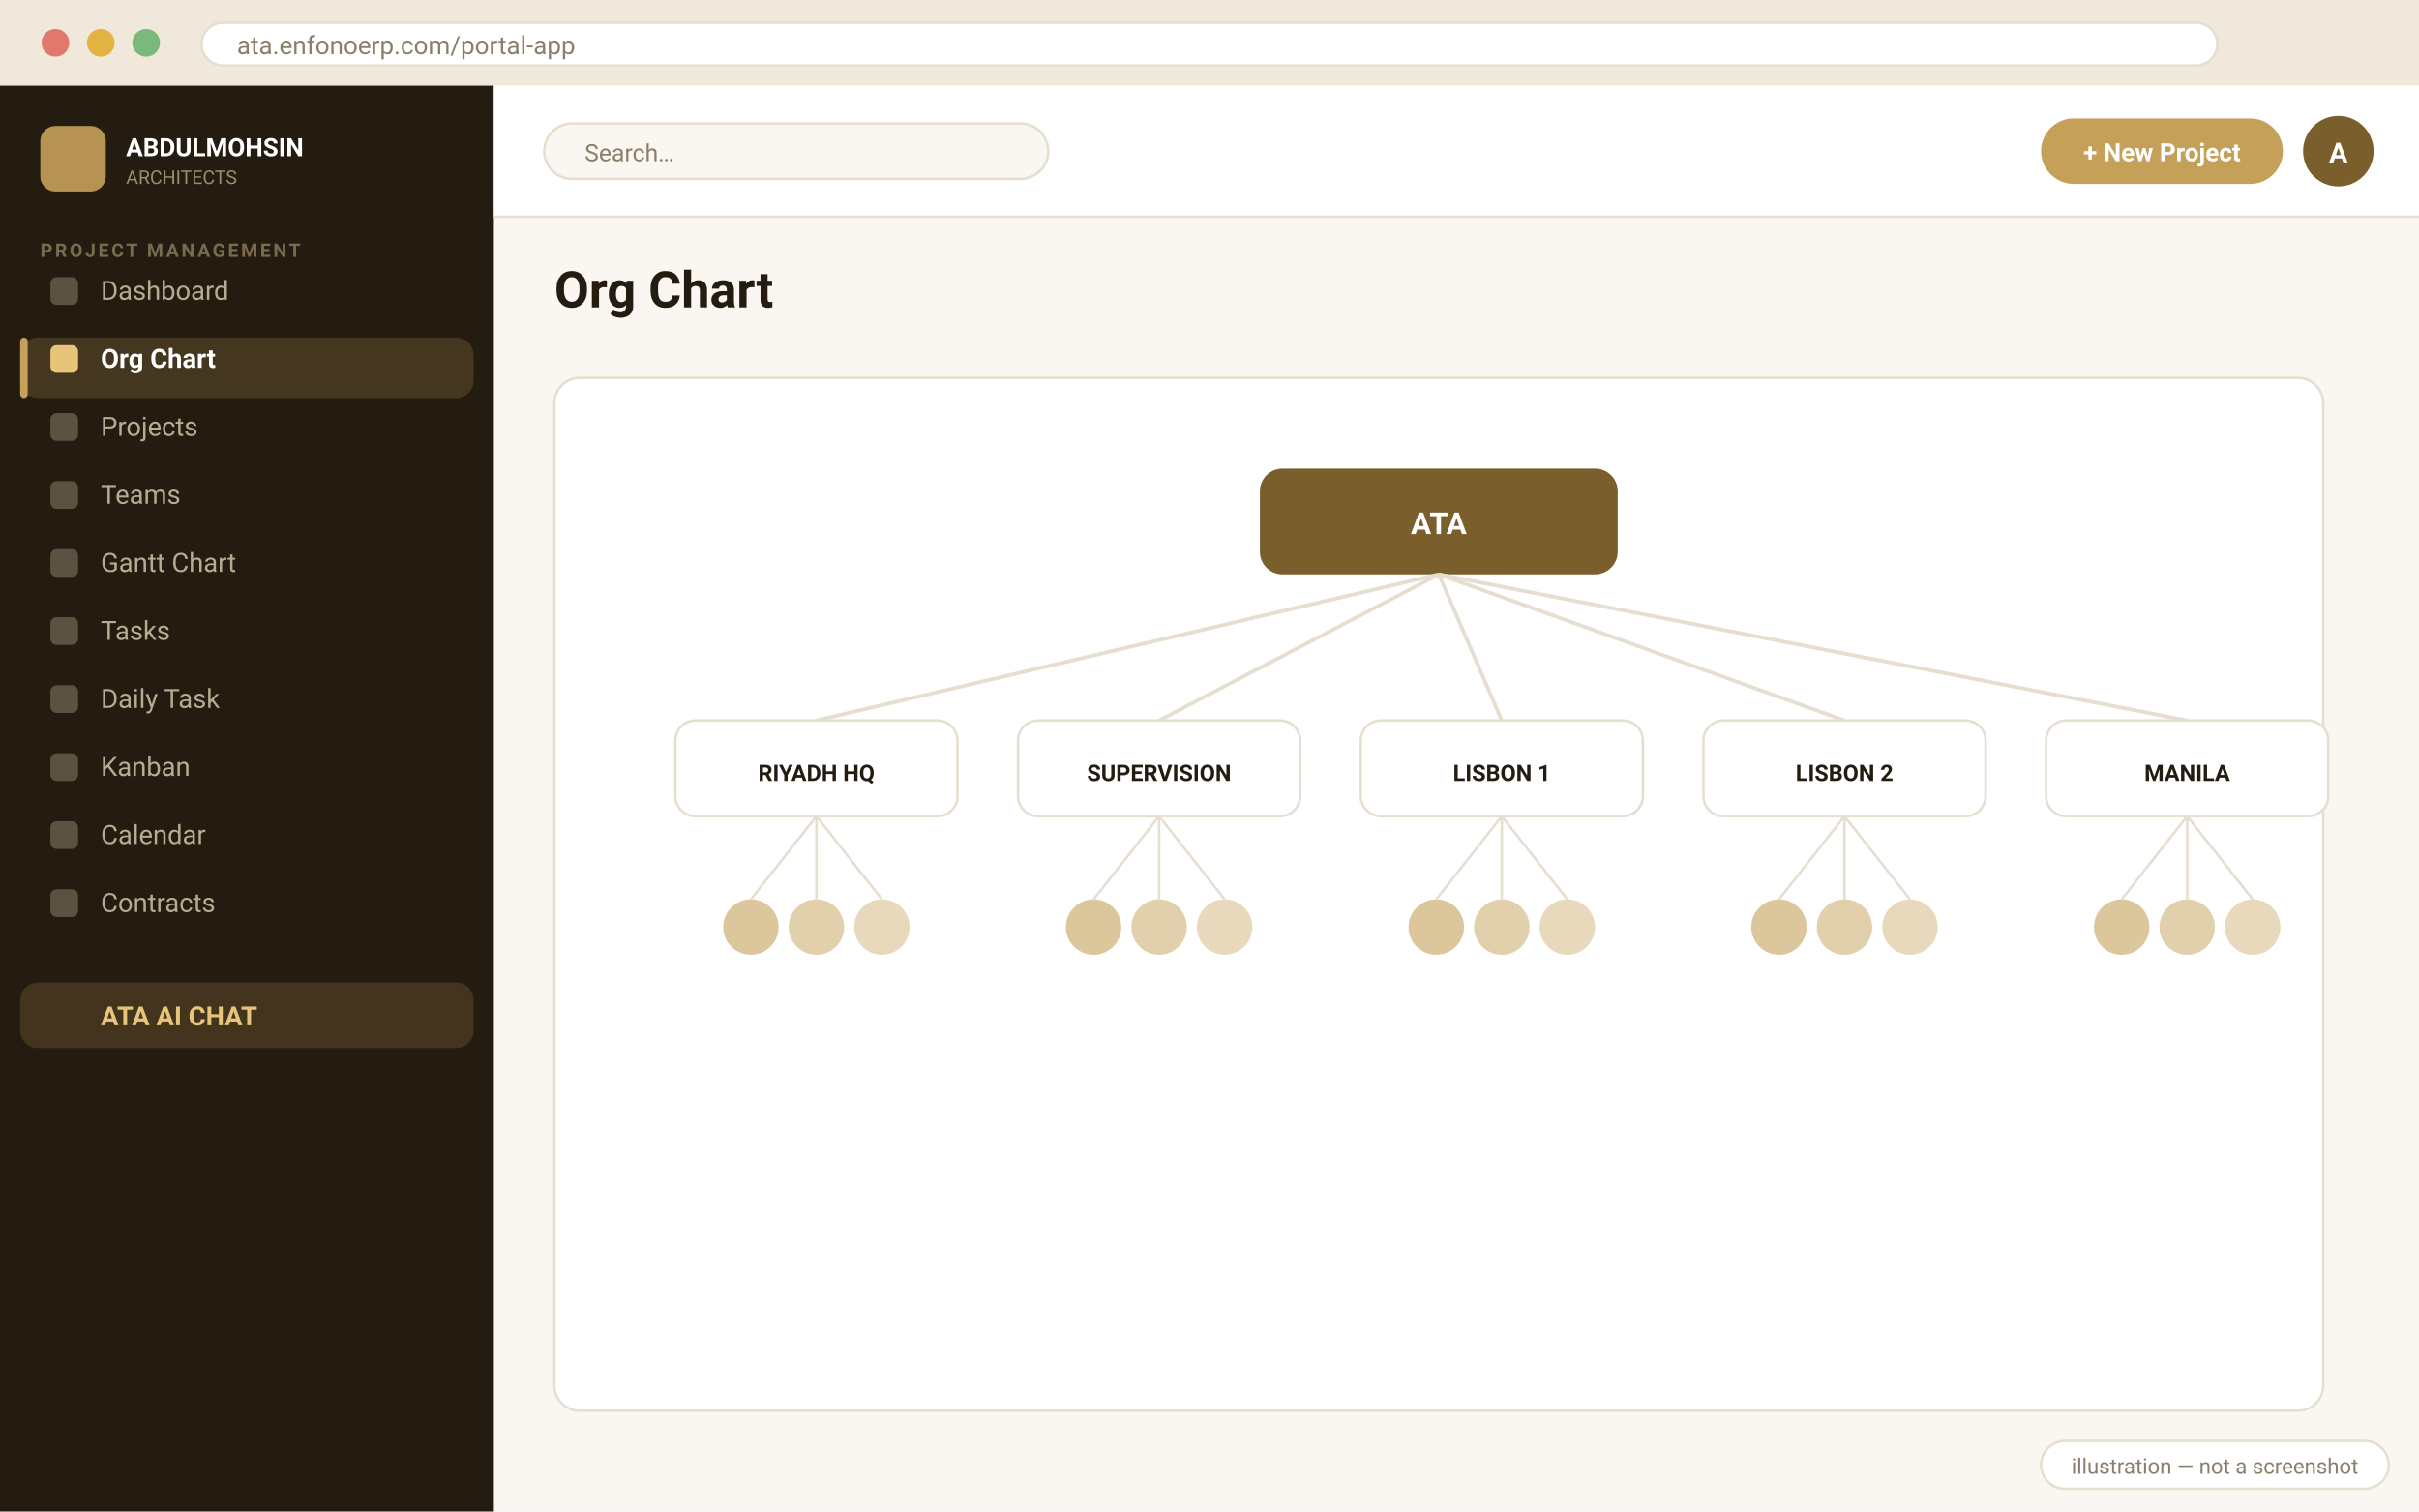
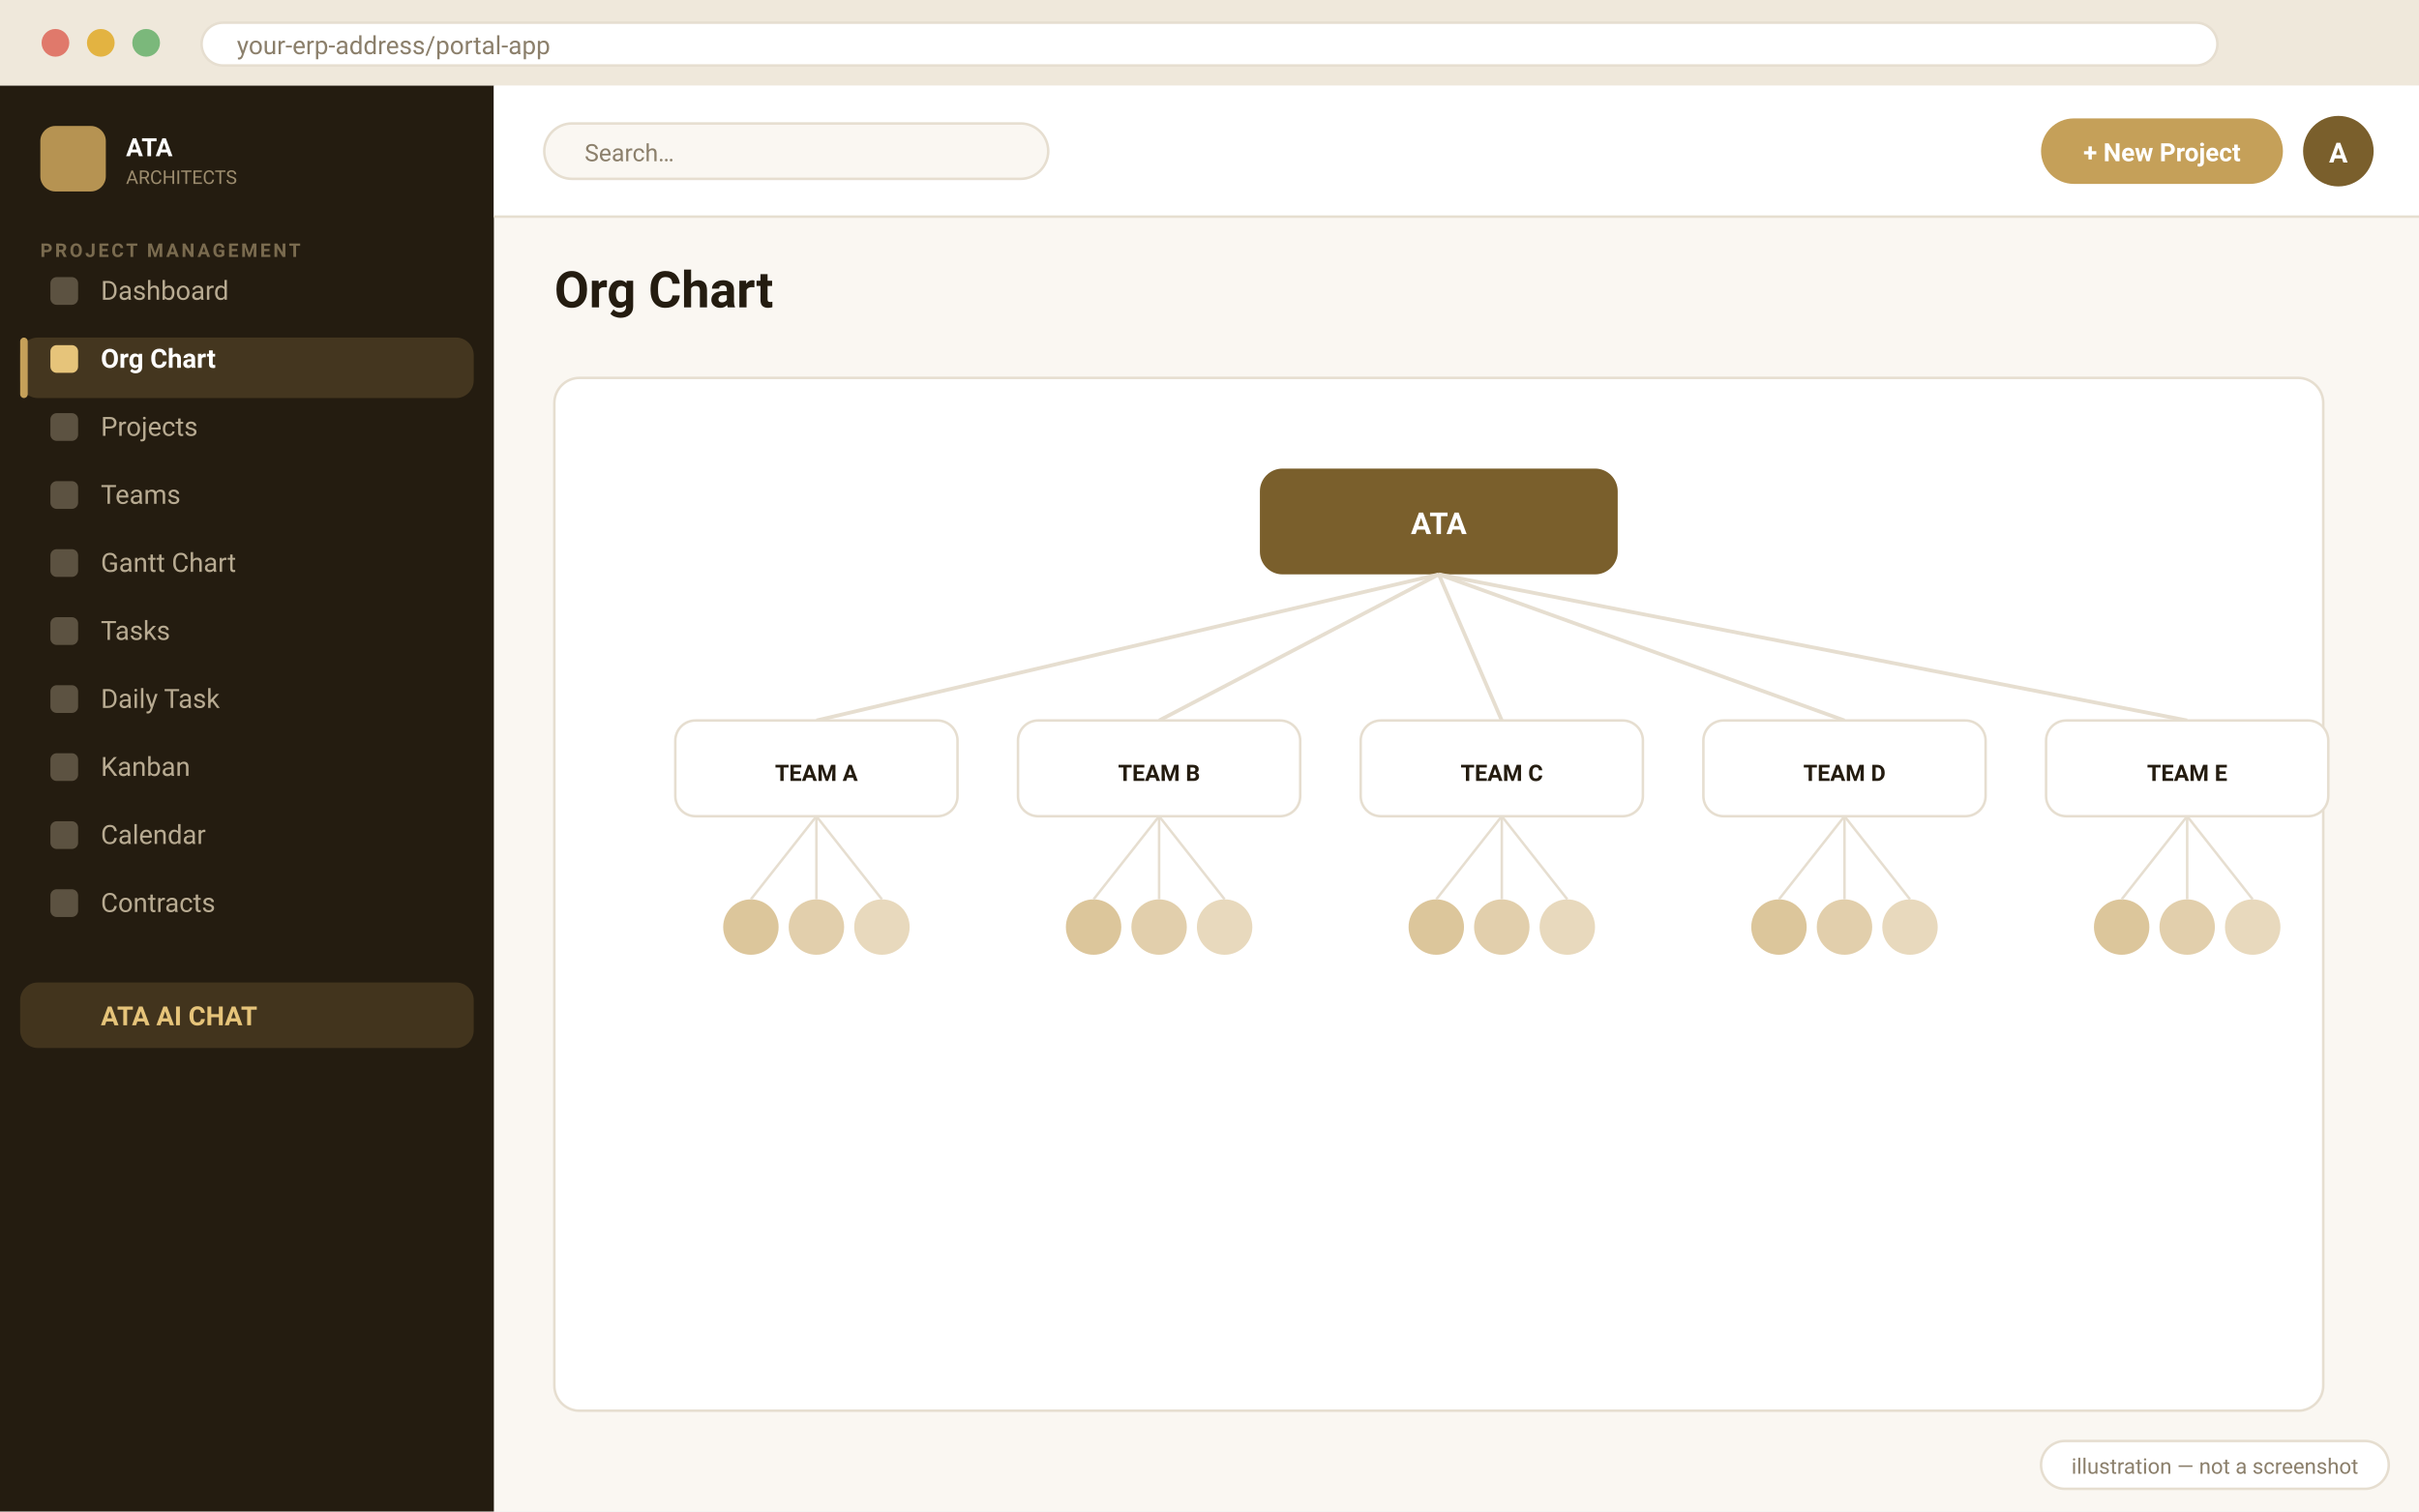
<svg xmlns="http://www.w3.org/2000/svg" viewBox="0 0 960 600" width="960" height="600" role="img" aria-label="Org Chart">
  <defs>
    <style>
  .t{font-family:-apple-system,BlinkMacSystemFont,'Segoe UI',Roboto,Arial,sans-serif}
  .h{font-weight:700} .m{fill:#8b7f6b} .i{fill:#241c10}
</style>
  </defs>
  <rect width="960" height="600" fill="#faf7f2" />
  <rect x="0" y="0" width="960" height="34" fill="#efe8db" />
  <circle cx="22" cy="17" r="5.5" fill="#e0796b" />
  <circle cx="40" cy="17" r="5.5" fill="#e3b341" />
  <circle cx="58" cy="17" r="5.5" fill="#7bb87b" />
  <rect x="80" y="9" width="800" height="17" rx="8.5" fill="#fff" stroke="#e6ded0" />
-   <text x="94" y="21.5" class="t m" font-size="10">ata.enfonoerp.com/portal-app</text>
+   <text x="94" y="21.5" class="t m" font-size="10">your-erp-address/portal-app</text>
  <rect x="0" y="34" width="196" height="566" fill="#241c10" />
  <rect x="16" y="50" width="26" height="26" rx="6" fill="#c5a059" opacity=".9" />
-   <text x="50" y="62" class="t h" font-size="10" fill="#fff">ABDULMOHSIN</text>
+   <text x="50" y="62" class="t h" font-size="10" fill="#fff">ATA</text>
  <text x="50" y="73" class="t" font-size="7.5" fill="#9c8c6e">ARCHITECTS</text>
  <text x="16" y="102" class="t h" font-size="7.5" fill="#7a6b4f" letter-spacing="1">PROJECT MANAGEMENT</text>
  <rect x="20" y="110" width="11" height="11" rx="2.5" fill="#5c5241" />
  <text x="40" y="119" class="t" font-size="10.5" fill="#b8ab92" font-weight="400">Dashboard</text>
  <rect x="8" y="134" width="180" height="24" rx="7" fill="#c5a059" opacity=".2" />
  <rect x="8" y="134" width="3" height="24" rx="1.5" fill="#c5a059" />
  <rect x="20" y="137" width="11" height="11" rx="2.5" fill="#e6c47a" />
  <text x="40" y="146" class="t" font-size="10.5" fill="#fff" font-weight="600">Org Chart</text>
  <rect x="20" y="164" width="11" height="11" rx="2.5" fill="#5c5241" />
  <text x="40" y="173" class="t" font-size="10.5" fill="#b8ab92" font-weight="400">Projects</text>
  <rect x="20" y="191" width="11" height="11" rx="2.5" fill="#5c5241" />
  <text x="40" y="200" class="t" font-size="10.5" fill="#b8ab92" font-weight="400">Teams</text>
  <rect x="20" y="218" width="11" height="11" rx="2.5" fill="#5c5241" />
  <text x="40" y="227" class="t" font-size="10.5" fill="#b8ab92" font-weight="400">Gantt Chart</text>
  <rect x="20" y="245" width="11" height="11" rx="2.5" fill="#5c5241" />
  <text x="40" y="254" class="t" font-size="10.5" fill="#b8ab92" font-weight="400">Tasks</text>
  <rect x="20" y="272" width="11" height="11" rx="2.5" fill="#5c5241" />
  <text x="40" y="281" class="t" font-size="10.5" fill="#b8ab92" font-weight="400">Daily Task</text>
  <rect x="20" y="299" width="11" height="11" rx="2.5" fill="#5c5241" />
  <text x="40" y="308" class="t" font-size="10.5" fill="#b8ab92" font-weight="400">Kanban</text>
  <rect x="20" y="326" width="11" height="11" rx="2.5" fill="#5c5241" />
  <text x="40" y="335" class="t" font-size="10.5" fill="#b8ab92" font-weight="400">Calendar</text>
  <rect x="20" y="353" width="11" height="11" rx="2.5" fill="#5c5241" />
  <text x="40" y="362" class="t" font-size="10.5" fill="#b8ab92" font-weight="400">Contracts</text>
  <rect x="8" y="390" width="180" height="26" rx="7" fill="#c5a059" opacity=".18" />
  <text x="40" y="407" class="t h" font-size="10.5" fill="#e6c47a">ATA AI CHAT</text>
  <rect x="196" y="34" width="764" height="52" fill="#fff" />
  <line x1="196" y1="86" x2="960" y2="86" stroke="#e6ded0" />
  <rect x="216" y="49" width="200" height="22" rx="11" fill="#faf7f2" stroke="#e6ded0" />
  <text x="232" y="64" class="t m" font-size="9.5">Search…</text>
  <rect x="810" y="47" width="96" height="26" rx="13" fill="#c5a059" />
  <text x="858" y="64" class="t h" font-size="10" fill="#fff" text-anchor="middle">+ New Project</text>
  <circle cx="928" cy="60" r="14" fill="#7a5f2c" />
  <text x="928" y="64.5" class="t h" font-size="11" fill="#fff" text-anchor="middle">A</text>
  <text x="220" y="122" class="t h" font-size="20" fill="#241c10" text-anchor="start">Org Chart</text>
  <rect x="220" y="150" width="702" height="410" rx="10" fill="#ffffff" stroke="#e6ded0" />
  <rect x="500" y="186" width="142" height="42" rx="9" fill="#7a5f2c" />
  <text x="571" y="212" class="t h" font-size="12" fill="#fff" text-anchor="middle">ATA</text>
  <line x1="571" y1="228" x2="324" y2="286" stroke="#e6ded0" stroke-width="1.5" />
  <rect x="268" y="286" width="112" height="38" rx="8" fill="#fff" stroke="#e6ded0" />
-   <text x="324" y="310" class="t h" font-size="9" fill="#241c10" text-anchor="middle">RIYADH HQ</text>
+   <text x="324" y="310" class="t h" font-size="9" fill="#241c10" text-anchor="middle">TEAM A</text>
  <circle cx="298" cy="368" r="11" fill="#c5a059" opacity=".6" />
  <line x1="324" y1="324" x2="298" y2="357" stroke="#e6ded0" />
  <circle cx="324" cy="368" r="11" fill="#c5a059" opacity=".5" />
  <line x1="324" y1="324" x2="324" y2="357" stroke="#e6ded0" />
  <circle cx="350" cy="368" r="11" fill="#c5a059" opacity=".4" />
  <line x1="324" y1="324" x2="350" y2="357" stroke="#e6ded0" />
  <line x1="571" y1="228" x2="460" y2="286" stroke="#e6ded0" stroke-width="1.5" />
  <rect x="404" y="286" width="112" height="38" rx="8" fill="#fff" stroke="#e6ded0" />
-   <text x="460" y="310" class="t h" font-size="9" fill="#241c10" text-anchor="middle">SUPERVISION</text>
+   <text x="460" y="310" class="t h" font-size="9" fill="#241c10" text-anchor="middle">TEAM B</text>
  <circle cx="434" cy="368" r="11" fill="#c5a059" opacity=".6" />
  <line x1="460" y1="324" x2="434" y2="357" stroke="#e6ded0" />
  <circle cx="460" cy="368" r="11" fill="#c5a059" opacity=".5" />
  <line x1="460" y1="324" x2="460" y2="357" stroke="#e6ded0" />
  <circle cx="486" cy="368" r="11" fill="#c5a059" opacity=".4" />
  <line x1="460" y1="324" x2="486" y2="357" stroke="#e6ded0" />
  <line x1="571" y1="228" x2="596" y2="286" stroke="#e6ded0" stroke-width="1.5" />
  <rect x="540" y="286" width="112" height="38" rx="8" fill="#fff" stroke="#e6ded0" />
-   <text x="596" y="310" class="t h" font-size="9" fill="#241c10" text-anchor="middle">LISBON 1</text>
+   <text x="596" y="310" class="t h" font-size="9" fill="#241c10" text-anchor="middle">TEAM C</text>
  <circle cx="570" cy="368" r="11" fill="#c5a059" opacity=".6" />
  <line x1="596" y1="324" x2="570" y2="357" stroke="#e6ded0" />
  <circle cx="596" cy="368" r="11" fill="#c5a059" opacity=".5" />
  <line x1="596" y1="324" x2="596" y2="357" stroke="#e6ded0" />
  <circle cx="622" cy="368" r="11" fill="#c5a059" opacity=".4" />
  <line x1="596" y1="324" x2="622" y2="357" stroke="#e6ded0" />
  <line x1="571" y1="228" x2="732" y2="286" stroke="#e6ded0" stroke-width="1.5" />
  <rect x="676" y="286" width="112" height="38" rx="8" fill="#fff" stroke="#e6ded0" />
-   <text x="732" y="310" class="t h" font-size="9" fill="#241c10" text-anchor="middle">LISBON 2</text>
+   <text x="732" y="310" class="t h" font-size="9" fill="#241c10" text-anchor="middle">TEAM D</text>
  <circle cx="706" cy="368" r="11" fill="#c5a059" opacity=".6" />
  <line x1="732" y1="324" x2="706" y2="357" stroke="#e6ded0" />
  <circle cx="732" cy="368" r="11" fill="#c5a059" opacity=".5" />
  <line x1="732" y1="324" x2="732" y2="357" stroke="#e6ded0" />
  <circle cx="758" cy="368" r="11" fill="#c5a059" opacity=".4" />
  <line x1="732" y1="324" x2="758" y2="357" stroke="#e6ded0" />
  <line x1="571" y1="228" x2="868" y2="286" stroke="#e6ded0" stroke-width="1.5" />
  <rect x="812" y="286" width="112" height="38" rx="8" fill="#fff" stroke="#e6ded0" />
-   <text x="868" y="310" class="t h" font-size="9" fill="#241c10" text-anchor="middle">MANILA</text>
+   <text x="868" y="310" class="t h" font-size="9" fill="#241c10" text-anchor="middle">TEAM E</text>
  <circle cx="842" cy="368" r="11" fill="#c5a059" opacity=".6" />
  <line x1="868" y1="324" x2="842" y2="357" stroke="#e6ded0" />
  <circle cx="868" cy="368" r="11" fill="#c5a059" opacity=".5" />
  <line x1="868" y1="324" x2="868" y2="357" stroke="#e6ded0" />
  <circle cx="894" cy="368" r="11" fill="#c5a059" opacity=".4" />
  <line x1="868" y1="324" x2="894" y2="357" stroke="#e6ded0" />
  <rect x="810" y="572" width="138" height="19" rx="9.5" fill="#fff" stroke="#e6ded0" />
  <text x="879" y="585" class="t m" font-size="8.5" text-anchor="middle">illustration — not a screenshot</text>
</svg>
